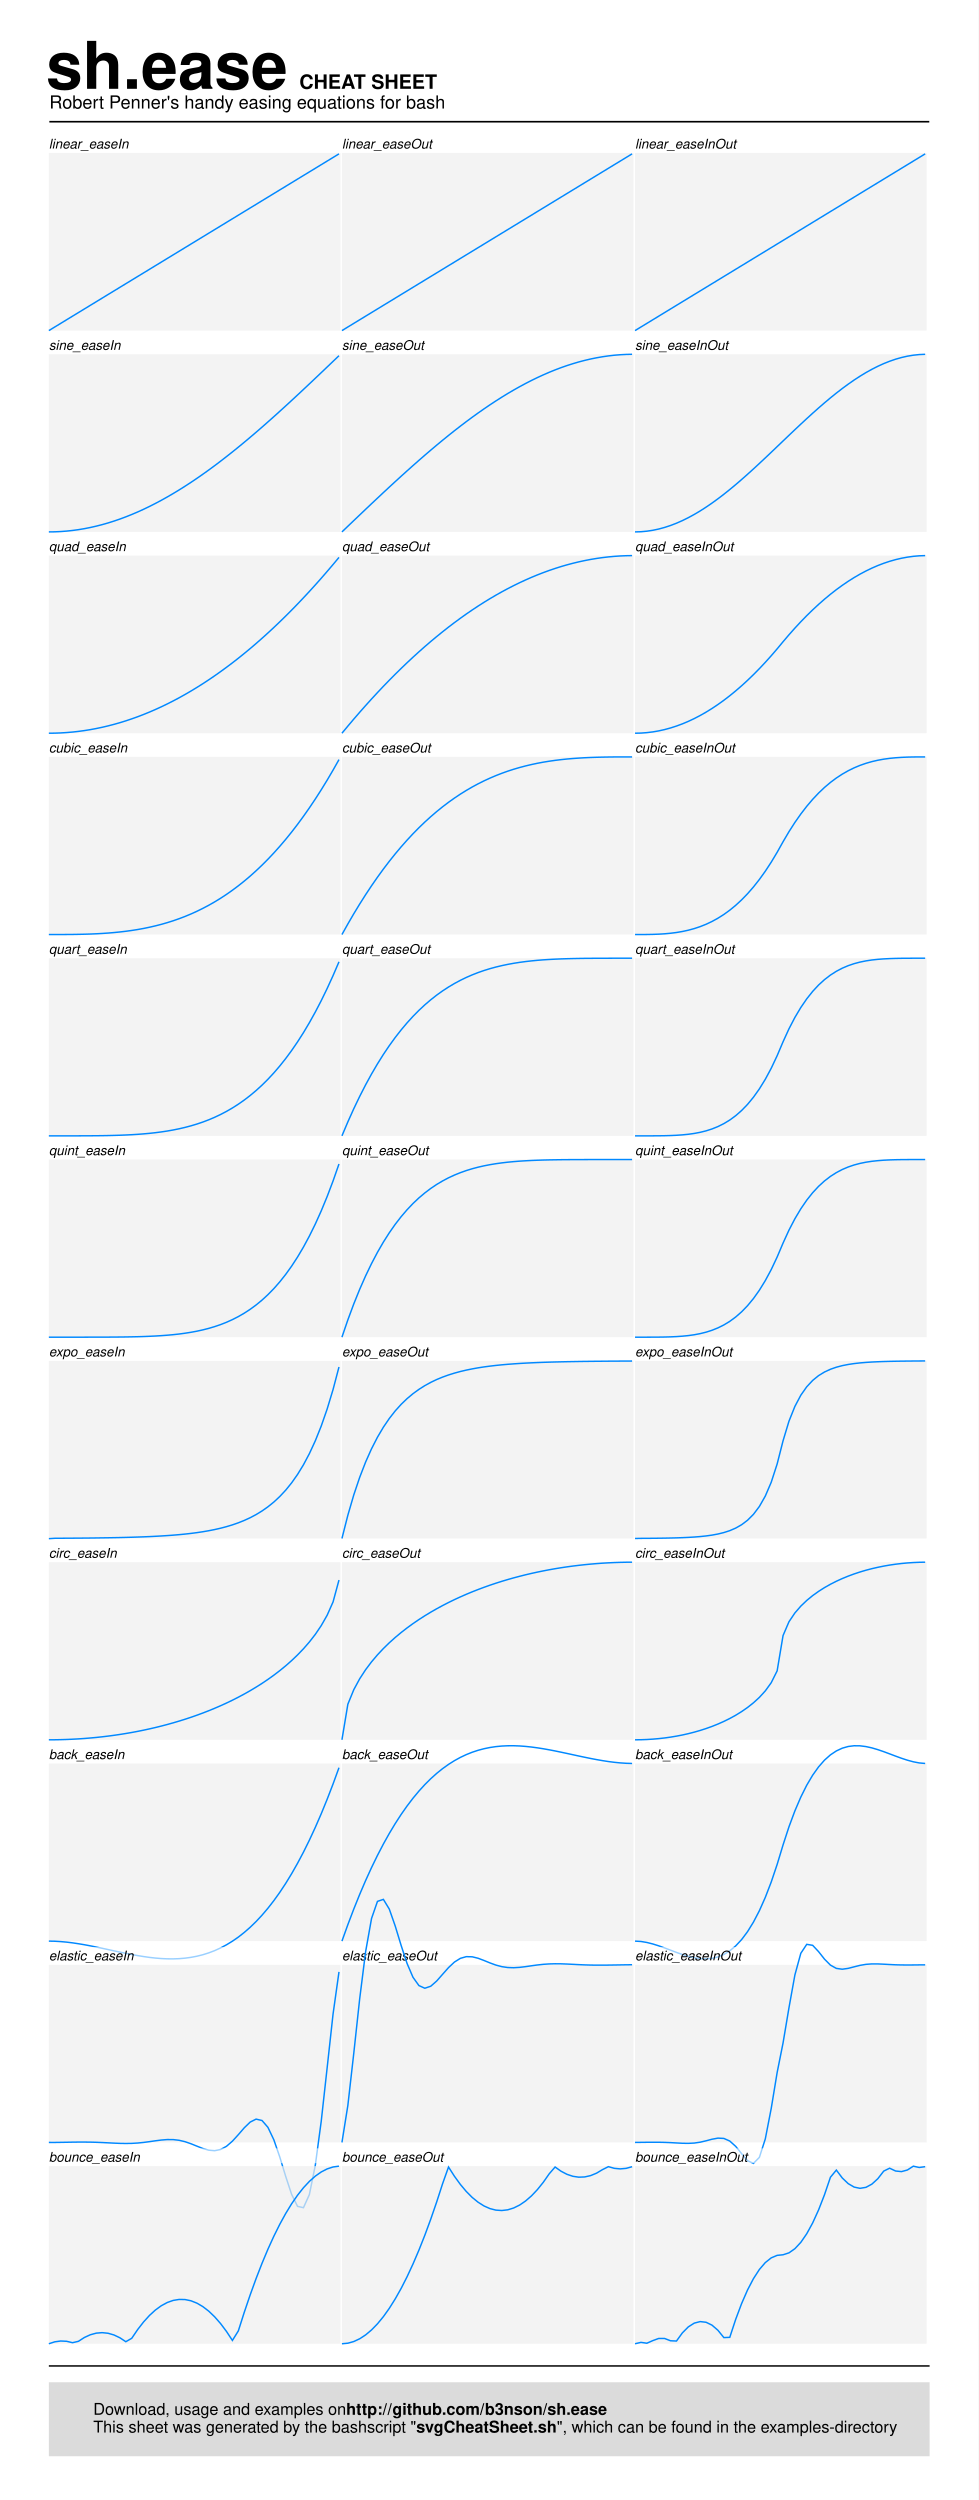
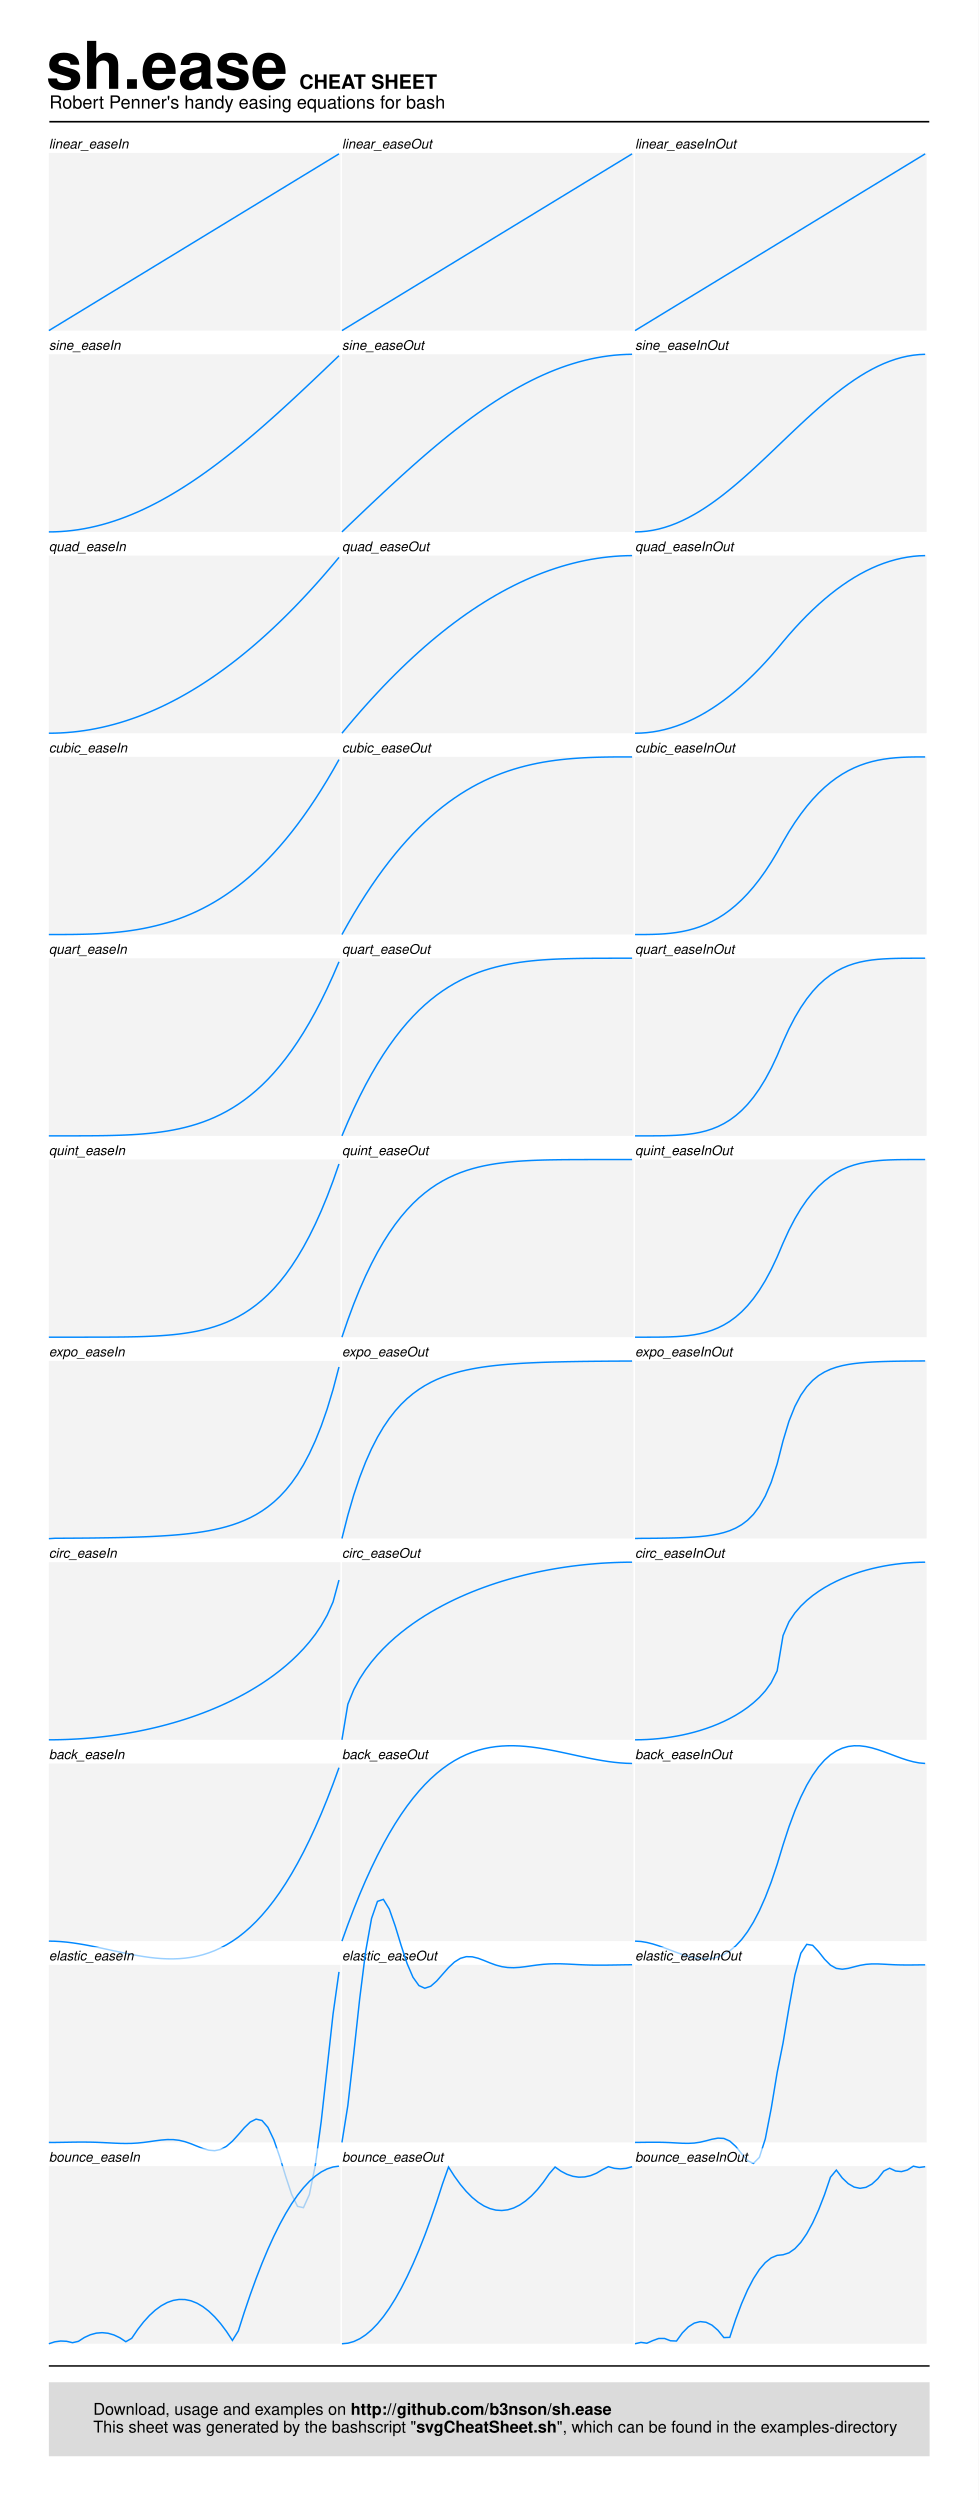
<svg xmlns="http://www.w3.org/2000/svg" version="1.1" width="595px" height="1520px">
  <defs>
    <style type="text/css">text {font-family: Helvetica,Arial,Verdana,sans-serif;font-size:9px;} </style>
  </defs>
  <rect x="0" y="0" width="595" height="1520" fill="#fff" stroke="none" />
  <g id="headline" transform="translate(0, 14)">
    <text x="28" y="40" style="font-size:40px; font-weight:bold;">sh.ease</text>
    <text x="182" y="40" style="font-size:12px; font-weight:bold;">CHEAT SHEET</text>
    <text x="30" y="52" style="font-size:11px;"> Robert Penner's handy easing equations for bash
 </text>
    <line x1="30" y1="60" x2="565" y2="60" style="stroke:black; stroke-width:1px;" />
  </g>
  <g id="graphs" transform="translate(297,750)  scale( .9 ) translate(-297, -750)">
    <g id="linear_easeIn" transform="translate( 0, 20 ) ">
      <rect x="0" y="-12" width="197" height="10" fill="#fff" opacity=".6" stroke="none" />
      <text x="0" y="-3" style="font-style:italic;">linear_easeIn</text>
      <rect x="0" y="0" width="197" height="120" fill="#eee" opacity=".7" stroke="none" />
      <path style="fill:none;stroke:#0088ff;stroke-width:1px; stroke-linecap:butt;stroke-linejoin:miter;stroke-opacity:1" d="M  0 120.00 4 117.56 8 115.13 12 112.69 16 110.25 20 107.82 24 105.38 28 102.94 32 100.51 36 98.07 40 95.63 44 93.20 48 90.76 52 88.32 56 85.89 60 83.45 64 81.02 68 78.58 72 76.14 76 73.71 80 71.27 84  68.83 88 66.40 92 63.96 96 61.52 100 59.09 104 56.65 108 54.21 112 51.78 116 49.34 120 46.90 124 44.47 128 42.03 132 39.59 136 37.16 140 34.72 144 32.28 148 29.85 152 27.41 156 24.97 160 22.54 164  20.10 168 17.66 172 15.23 176 12.79 180 10.36 184 7.92 188 5.48 192 3.05 196 0.61 " />
    </g>
    <g id="linear_easeOut" transform="translate( 198, 20 ) ">
      <rect x="0" y="-12" width="197" height="10" fill="#fff" opacity=".6" stroke="none" />
      <text x="0" y="-3" style="font-style:italic;">linear_easeOut</text>
      <rect x="0" y="0" width="197" height="120" fill="#eee" opacity=".7" stroke="none" />
      <path style="fill:none;stroke:#0088ff;stroke-width:1px; stroke-linecap:butt;stroke-linejoin:miter;stroke-opacity:1" d="M  0 120.00 4 117.56 8 115.13 12 112.69 16 110.25 20 107.82 24 105.38 28 102.94 32 100.51 36 98.07 40 95.63 44 93.20 48 90.76 52 88.32 56 85.89 60 83.45 64 81.02 68 78.58 72 76.14 76 73.71 80 71.27 84  68.83 88 66.40 92 63.96 96 61.52 100 59.09 104 56.65 108 54.21 112 51.78 116 49.34 120 46.90 124 44.47 128 42.03 132 39.59 136 37.16 140 34.72 144 32.28 148 29.85 152 27.41 156 24.97 160 22.54 164  20.10 168 17.66 172 15.23 176 12.79 180 10.36 184 7.92 188 5.48 192 3.05 196 0.61 " />
    </g>
    <g id="linear_easeInOut" transform="translate( 396, 20 ) ">
      <rect x="0" y="-12" width="197" height="10" fill="#fff" opacity=".6" stroke="none" />
      <text x="0" y="-3" style="font-style:italic;">linear_easeInOut</text>
      <rect x="0" y="0" width="197" height="120" fill="#eee" opacity=".7" stroke="none" />
      <path style="fill:none;stroke:#0088ff;stroke-width:1px; stroke-linecap:butt;stroke-linejoin:miter;stroke-opacity:1" d="M  0 120.00 4 117.56 8 115.13 12 112.69 16 110.25 20 107.82 24 105.38 28 102.94 32 100.51 36 98.07 40 95.63 44 93.20 48 90.76 52 88.32 56 85.89 60 83.45 64 81.02 68 78.58 72 76.14 76 73.71 80 71.27 84  68.83 88 66.40 92 63.96 96 61.52 100 59.09 104 56.65 108 54.21 112 51.78 116 49.34 120 46.90 124 44.47 128 42.03 132 39.59 136 37.16 140 34.72 144 32.28 148 29.85 152 27.41 156 24.97 160 22.54 164  20.10 168 17.66 172 15.23 176 12.79 180 10.36 184 7.92 188 5.48 192 3.05 196 0.61 " />
    </g>
    <g id="sine_easeIn" transform="translate( 0, 156 ) ">
      <rect x="0" y="-12" width="197" height="10" fill="#fff" opacity=".6" stroke="none" />
      <text x="0" y="-3" style="font-style:italic;">sine_easeIn</text>
      <rect x="0" y="0" width="197" height="120" fill="#eee" opacity=".7" stroke="none" />
      <path style="fill:none;stroke:#0088ff;stroke-width:1px; stroke-linecap:butt;stroke-linejoin:miter;stroke-opacity:1" d="M  0 120.00 4 119.94 8 119.76 12 119.45 16 119.02 20 118.48 24 117.81 28 117.02 32 116.11 36 115.09 40 113.95 44 112.69 48 111.32 52 109.83 56 108.23 60 106.53 64 104.71 68 102.79 72 100.76 76 98.63 80  96.40 84 94.07 88 91.65 92 89.13 96 86.53 100 83.83 104 81.05 108 78.19 112 75.25 116 72.23 120 69.13 124 65.97 128 62.74 132 59.45 136 56.09 140 52.68 144 49.22 148 45.70 152 42.14 156 38.53 160  34.89 164 31.21 168 27.50 172 23.76 176 20.00 180 16.22 184 12.42 188 8.60 192 4.78 196 0.96 " />
    </g>
    <g id="sine_easeOut" transform="translate( 198, 156 ) ">
      <rect x="0" y="-12" width="197" height="10" fill="#fff" opacity=".6" stroke="none" />
      <text x="0" y="-3" style="font-style:italic;">sine_easeOut</text>
      <rect x="0" y="0" width="197" height="120" fill="#eee" opacity=".7" stroke="none" />
      <path style="fill:none;stroke:#0088ff;stroke-width:1px; stroke-linecap:butt;stroke-linejoin:miter;stroke-opacity:1" d="M  0 120.00 4 116.17 8 112.35 12 108.54 16 104.73 20 100.94 24 97.18 28 93.43 32 89.71 36 86.03 40 82.37 44 78.76 48 75.19 52 71.66 56 68.18 60 64.76 64 61.39 68 58.08 72 54.83 76 51.65 80 48.54 84  45.50 88 42.54 92 39.66 96 36.86 100 34.14 104 31.51 108 28.97 112 26.52 116 24.17 120 21.92 124 19.76 128 17.71 132 15.76 136 13.92 140 12.18 144 10.56 148 9.04 152 7.64 156 6.36 160 5.18 164 4.13  168 3.19 172 2.38 176 1.68 180 1.10 184 0.64 188 0.31 192 0.10 196 0.00 " />
    </g>
    <g id="sine_easeInOut" transform="translate( 396, 156 ) ">
      <rect x="0" y="-12" width="197" height="10" fill="#fff" opacity=".6" stroke="none" />
      <text x="0" y="-3" style="font-style:italic;">sine_easeInOut</text>
      <rect x="0" y="0" width="197" height="120" fill="#eee" opacity=".7" stroke="none" />
      <path style="fill:none;stroke:#0088ff;stroke-width:1px; stroke-linecap:butt;stroke-linejoin:miter;stroke-opacity:1" d="M  0 120.00 4 119.88 8 119.51 12 118.90 16 118.06 20 116.97 24 115.66 28 114.12 32 112.36 36 110.38 40 108.20 44 105.83 48 103.26 52 100.53 56 97.62 60 94.57 64 91.37 68 88.05 72 84.61 76 81.07 80 77.45  84 73.75 88 70.00 92 66.21 96 62.39 100 58.56 104 54.74 108 50.94 112 47.18 116 43.47 120 39.83 124 36.27 128 32.80 132 29.45 136 26.22 140 23.13 144 20.19 148 17.40 152 14.80 156 12.37 160 10.15 164  8.12 168 6.30 172 4.71 176 3.33 180 2.19 184 1.28 188 0.62 192 0.19 196 0.01 " />
    </g>
    <g id="quad_easeIn" transform="translate( 0, 292 ) ">
      <rect x="0" y="-12" width="197" height="10" fill="#fff" opacity=".6" stroke="none" />
      <text x="0" y="-3" style="font-style:italic;">quad_easeIn</text>
      <rect x="0" y="0" width="197" height="120" fill="#eee" opacity=".7" stroke="none" />
      <path style="fill:none;stroke:#0088ff;stroke-width:1px; stroke-linecap:butt;stroke-linejoin:miter;stroke-opacity:1" d="M  0 120.00 4 119.95 8 119.80 12 119.55 16 119.21 20 118.76 24 118.22 28 117.58 32 116.83 36 115.99 40 115.05 44 114.01 48 112.88 52 111.64 56 110.30 60 108.87 64 107.33 68 105.70 72 103.97 76 102.14 80  100.21 84 98.18 88 96.06 92 93.83 96 91.50 100 89.08 104 86.56 108 83.93 112 81.21 116 78.39 120 75.47 124 72.46 128 69.34 132 66.12 136 62.81 140 59.40 144 55.88 148 52.27 152 48.56 156 44.75 160  40.84 164 36.84 168 32.73 172 28.52 176 24.22 180 19.82 184 15.32 188 10.71 192 6.01 196 1.22 " />
    </g>
    <g id="quad_easeOut" transform="translate( 198, 292 ) ">
      <rect x="0" y="-12" width="197" height="10" fill="#fff" opacity=".6" stroke="none" />
      <text x="0" y="-3" style="font-style:italic;">quad_easeOut</text>
      <rect x="0" y="0" width="197" height="120" fill="#eee" opacity=".7" stroke="none" />
      <path style="fill:none;stroke:#0088ff;stroke-width:1px; stroke-linecap:butt;stroke-linejoin:miter;stroke-opacity:1" d="M  0 120.00 4 115.18 8 110.45 12 105.83 16 101.30 20 96.87 24 92.54 28 88.31 32 84.18 36 80.15 40 76.22 44 72.38 48 68.65 52 65.01 56 61.47 60 58.03 64 54.70 68 51.46 72 48.31 76 45.27 80 42.33 84 39.48  88 36.74 92 34.09 96 31.54 100 29.09 104 26.74 108 24.49 112 22.34 116 20.29 120 18.33 124 16.48 128 14.72 132 13.06 136 11.51 140 10.05 144 8.69 148 7.42 152 6.26 156 5.20 160 4.23 164 3.37 168 2.60  172 1.93 176 1.36 180 0.89 184 0.52 188 0.25 192 0.08 196 0.00 " />
    </g>
    <g id="quad_easeInOut" transform="translate( 396, 292 ) ">
      <rect x="0" y="-12" width="197" height="10" fill="#fff" opacity=".6" stroke="none" />
      <text x="0" y="-3" style="font-style:italic;">quad_easeInOut</text>
      <rect x="0" y="0" width="197" height="120" fill="#eee" opacity=".7" stroke="none" />
      <path style="fill:none;stroke:#0088ff;stroke-width:1px; stroke-linecap:butt;stroke-linejoin:miter;stroke-opacity:1" d="M  0 120.00 4 119.90 8 119.60 12 119.11 16 118.42 20 117.53 24 116.44 28 115.15 32 113.67 36 111.99 40 110.11 44 108.03 48 105.75 52 103.28 56 100.61 60 97.74 64 94.67 68 91.40 72 87.94 76 84.28 80  80.42 84 76.36 88 72.11 92 67.66 96 63.01 100 58.19 104 53.49 108 48.98 112 44.68 116 40.57 120 36.67 124 32.96 128 29.44 132 26.13 136 23.01 140 20.09 144 17.37 148 14.85 152 12.52 156 10.40 160  8.47 164 6.73 168 5.20 172 3.87 176 2.73 180 1.79 184 1.05 188 0.50 192 0.15 196 0.01 " />
    </g>
    <g id="cubic_easeIn" transform="translate( 0, 428 ) ">
      <rect x="0" y="-12" width="197" height="10" fill="#fff" opacity=".6" stroke="none" />
      <text x="0" y="-3" style="font-style:italic;">cubic_easeIn</text>
      <rect x="0" y="0" width="197" height="120" fill="#eee" opacity=".7" stroke="none" />
      <path style="fill:none;stroke:#0088ff;stroke-width:1px; stroke-linecap:butt;stroke-linejoin:miter;stroke-opacity:1" d="M  0 120.00 4 120.00 8 119.99 12 119.97 16 119.94 20 119.87 24 119.78 28 119.66 32 119.49 36 119.27 40 119.00 44 118.66 48 118.26 52 117.79 56 117.24 60 116.61 64 115.89 68 115.06 72 114.14 76 113.11 80  111.96 84 110.70 88 109.30 92 107.78 96 106.11 100 104.30 104 102.34 108 100.23 112 97.95 116 95.50 120 92.88 124 90.07 128 87.08 132 83.90 136 80.52 140 76.93 144 73.13 148 69.12 152 64.88 156 60.41  160 55.71 164 50.77 168 45.58 172 40.13 176 34.43 180 28.46 184 22.22 188 15.71 192 8.91 196 1.82 " />
    </g>
    <g id="cubic_easeOut" transform="translate( 198, 428 ) ">
      <rect x="0" y="-12" width="197" height="10" fill="#fff" opacity=".6" stroke="none" />
      <text x="0" y="-3" style="font-style:italic;">cubic_easeOut</text>
      <rect x="0" y="0" width="197" height="120" fill="#eee" opacity=".7" stroke="none" />
      <path style="fill:none;stroke:#0088ff;stroke-width:1px; stroke-linecap:butt;stroke-linejoin:miter;stroke-opacity:1" d="M  0 120.00 4 112.84 8 105.97 12 99.38 16 93.07 20 87.04 24 81.27 28 75.76 32 70.51 36 65.50 40 60.74 44 56.22 48 51.92 52 47.85 56 44.00 60 40.36 64 36.93 68 33.69 72 30.66 76 27.81 80 25.14 84 22.65  88 20.33 92 18.17 96 16.17 100 14.33 104 12.63 108 11.07 112 9.64 116 8.34 120 7.17 124 6.11 128 5.16 132 4.31 136 3.56 140 2.91 144 2.34 148 1.85 152 1.43 156 1.08 160 0.80 164 0.56 168 0.38 172  0.25 176 0.15 180 0.08 184 0.03 188 0.01 192 0.00 196 0.00 " />
    </g>
    <g id="cubic_easeInOut" transform="translate( 396, 428 ) ">
      <rect x="0" y="-12" width="197" height="10" fill="#fff" opacity=".6" stroke="none" />
      <text x="0" y="-3" style="font-style:italic;">cubic_easeInOut</text>
      <rect x="0" y="0" width="197" height="120" fill="#eee" opacity=".7" stroke="none" />
      <path style="fill:none;stroke:#0088ff;stroke-width:1px; stroke-linecap:butt;stroke-linejoin:miter;stroke-opacity:1" d="M  0 120.00 4 120.00 8 119.97 12 119.89 16 119.74 20 119.50 24 119.13 28 118.62 32 117.94 36 117.07 40 115.98 44 114.65 48 113.06 52 111.17 56 108.97 60 106.44 64 103.54 68 100.26 72 96.57 76 92.44 80  87.86 84 82.79 88 77.22 92 71.11 96 64.45 100 57.30 104 50.50 108 44.26 112 38.56 116 33.37 120 28.66 124 24.42 128 20.62 132 17.24 136 14.25 140 11.63 144 9.35 148 7.39 152 5.72 156 4.33 160 3.18  164 2.26 168 1.53 172 0.98 176 0.58 180 0.31 184 0.14 188 0.05 192 0.01 196 0.00 " />
    </g>
    <g id="quart_easeIn" transform="translate( 0, 564 ) ">
      <rect x="0" y="-12" width="197" height="10" fill="#fff" opacity=".6" stroke="none" />
      <text x="0" y="-3" style="font-style:italic;">quart_easeIn</text>
      <rect x="0" y="0" width="197" height="120" fill="#eee" opacity=".7" stroke="none" />
      <path style="fill:none;stroke:#0088ff;stroke-width:1px; stroke-linecap:butt;stroke-linejoin:miter;stroke-opacity:1" d="M  0 120.00 4 120.00 8 120.00 12 120.00 16 119.99 20 119.99 24 119.97 28 119.95 32 119.92 36 119.87 40 119.80 44 119.70 48 119.58 52 119.42 56 119.22 60 118.97 64 118.66 68 118.30 72 117.86 76 117.34 80  116.74 84 116.03 88 115.22 92 114.29 96 113.23 100 112.03 104 110.68 108 109.16 112 107.46 116 105.57 120 103.48 124 101.16 128 98.61 132 95.81 136 92.74 140 89.39 144 85.74 148 81.77 152 77.47 156  72.81 160 67.78 164 62.36 168 56.53 172 50.27 176 43.55 180 36.36 184 28.68 188 20.47 192 11.73 196 2.42 " />
    </g>
    <g id="quart_easeOut" transform="translate( 198, 564 ) ">
      <rect x="0" y="-12" width="197" height="10" fill="#fff" opacity=".6" stroke="none" />
      <text x="0" y="-3" style="font-style:italic;">quart_easeOut</text>
      <rect x="0" y="0" width="197" height="120" fill="#eee" opacity=".7" stroke="none" />
      <path style="fill:none;stroke:#0088ff;stroke-width:1px; stroke-linecap:butt;stroke-linejoin:miter;stroke-opacity:1" d="M  0 120.00 4 110.55 8 101.66 12 93.33 16 85.51 20 78.20 24 71.37 28 64.99 32 59.05 36 53.53 40 48.41 44 43.66 48 39.27 52 35.22 56 31.49 60 28.07 64 24.93 68 22.06 72 19.45 76 17.08 80 14.93 84 12.99  88 11.25 92 9.68 96 8.29 100 7.05 104 5.96 108 5.00 112 4.16 116 3.43 120 2.80 124 2.26 128 1.81 132 1.42 136 1.10 140 0.84 144 0.63 148 0.46 152 0.33 156 0.23 160 0.15 164 0.09 168 0.06 172 0.03 176  0.02 180 0.01 184 0.00 188 0.00 192 0.00 196 0.00 " />
    </g>
    <g id="quart_easeInOut" transform="translate( 396, 564 ) ">
      <rect x="0" y="-12" width="197" height="10" fill="#fff" opacity=".6" stroke="none" />
      <text x="0" y="-3" style="font-style:italic;">quart_easeInOut</text>
      <rect x="0" y="0" width="197" height="120" fill="#eee" opacity=".7" stroke="none" />
      <path style="fill:none;stroke:#0088ff;stroke-width:1px; stroke-linecap:butt;stroke-linejoin:miter;stroke-opacity:1" d="M  0 120.00 4 120.00 8 120.00 12 119.99 16 119.96 20 119.90 24 119.79 28 119.61 32 119.33 36 118.93 40 118.37 44 117.61 48 116.62 52 115.34 56 113.73 60 111.74 64 109.31 68 106.37 72 102.87 76 98.74 80  93.89 84 88.27 88 81.78 92 74.34 96 65.86 100 56.43 104 47.68 108 39.99 112 33.27 116 27.44 120 22.41 124 18.10 128 14.45 132 11.38 136 8.83 140 6.73 144 5.03 148 3.67 152 2.61 156 1.80 160 1.19 164  0.76 168 0.45 172 0.25 176 0.12 180 0.05 184 0.02 188 0.00 192 0.00 196 0.00 " />
    </g>
    <g id="quint_easeIn" transform="translate( 0, 700 ) ">
      <rect x="0" y="-12" width="197" height="10" fill="#fff" opacity=".6" stroke="none" />
      <text x="0" y="-3" style="font-style:italic;">quint_easeIn</text>
      <rect x="0" y="0" width="197" height="120" fill="#eee" opacity=".7" stroke="none" />
      <path style="fill:none;stroke:#0088ff;stroke-width:1px; stroke-linecap:butt;stroke-linejoin:miter;stroke-opacity:1" d="M  0 120.00 4 120.00 8 120.00 12 120.00 16 120.00 20 120.00 24 120.00 28 119.99 32 119.99 36 119.98 40 119.96 44 119.93 48 119.90 52 119.85 56 119.78 60 119.69 64 119.57 68 119.41 72 119.22 76 118.97 80  118.67 84 118.31 88 117.87 92 117.33 96 116.70 100 115.96 104 115.08 108 114.06 112 112.87 116 111.51 120 109.94 124 108.14 128 106.10 132 103.79 136 101.18 140 98.25 144 94.96 148 91.28 152 87.19  156 82.63 160 77.59 164 72.02 168 65.88 172 59.12 176 51.70 180 43.58 184 34.70 188 25.02 192 14.47 196 3.01 " />
    </g>
    <g id="quint_easeOut" transform="translate( 198, 700 ) ">
      <rect x="0" y="-12" width="197" height="10" fill="#fff" opacity=".6" stroke="none" />
      <text x="0" y="-3" style="font-style:italic;">quint_easeOut</text>
      <rect x="0" y="0" width="197" height="120" fill="#eee" opacity=".7" stroke="none" />
      <path style="fill:none;stroke:#0088ff;stroke-width:1px; stroke-linecap:butt;stroke-linejoin:miter;stroke-opacity:1" d="M  0 120.00 4 108.30 8 97.53 12 87.64 16 78.57 20 70.26 24 62.67 28 55.75 32 49.46 36 43.75 40 38.58 44 33.91 48 29.70 52 25.92 56 22.54 60 19.52 64 16.83 68 14.45 72 12.34 76 10.49 80 8.87 84 7.45 88  6.22 92 5.16 96 4.25 100 3.47 104 2.81 108 2.26 112 1.79 116 1.41 120 1.09 124 0.84 128 0.63 132 0.47 136 0.34 140 0.24 144 0.17 148 0.11 152 0.07 156 0.05 160 0.03 164 0.02 168 0.01 172 0.00 176  0.00 180 0.00 184 0.00 188 0.00 192 0.00 196 0.00 " />
    </g>
    <g id="quint_easeInOut" transform="translate( 396, 700 ) ">
      <rect x="0" y="-12" width="197" height="10" fill="#fff" opacity=".6" stroke="none" />
      <text x="0" y="-3" style="font-style:italic;">quint_easeInOut</text>
      <rect x="0" y="0" width="197" height="120" fill="#eee" opacity=".7" stroke="none" />
      <path style="fill:none;stroke:#0088ff;stroke-width:1px; stroke-linecap:butt;stroke-linejoin:miter;stroke-opacity:1" d="M  0 120.00 4 120.00 8 120.00 12 119.99 16 119.96 20 119.90 24 119.79 28 119.61 32 119.33 36 118.93 40 118.37 44 117.61 48 116.62 52 115.34 56 113.73 60 111.74 64 109.31 68 106.37 72 102.87 76 98.74 80  93.89 84 88.27 88 81.78 92 74.34 96 65.86 100 56.43 104 47.68 108 39.99 112 33.27 116 27.44 120 22.41 124 18.10 128 14.45 132 11.38 136 8.83 140 6.73 144 5.03 148 3.67 152 2.61 156 1.80 160 1.19 164  0.76 168 0.45 172 0.25 176 0.12 180 0.05 184 0.02 188 0.00 192 0.00 196 0.00 " />
    </g>
    <g id="expo_easeIn" transform="translate( 0, 836 ) ">
      <rect x="0" y="-12" width="197" height="10" fill="#fff" opacity=".6" stroke="none" />
      <text x="0" y="-3" style="font-style:italic;">expo_easeIn</text>
      <rect x="0" y="0" width="197" height="120" fill="#eee" opacity=".7" stroke="none" />
      <path style="fill:none;stroke:#0088ff;stroke-width:1px; stroke-linecap:butt;stroke-linejoin:miter;stroke-opacity:1" d="M  0 120.12 4 119.87 8 119.84 12 119.82 16 119.79 20 119.76 24 119.73 28 119.69 32 119.64 36 119.58 40 119.52 44 119.45 48 119.37 52 119.27 56 119.16 60 119.03 64 118.89 68 118.72 72 118.52 76 118.30 80  118.04 84 117.75 88 117.41 92 117.02 96 116.57 100 116.05 104 115.45 108 114.76 112 113.97 116 113.06 120 112.01 124 110.80 128 109.41 132 107.81 136 105.97 140 103.85 144 101.41 148 98.60 152 95.37  156 91.64 160 87.36 164 82.42 168 76.74 172 70.21 176 62.68 180 54.02 184 44.05 188 32.57 192 19.36 196 4.15 " />
    </g>
    <g id="expo_easeOut" transform="translate( 198, 836 ) ">
      <rect x="0" y="-12" width="197" height="10" fill="#fff" opacity=".6" stroke="none" />
      <text x="0" y="-3" style="font-style:italic;">expo_easeOut</text>
      <rect x="0" y="0" width="197" height="120" fill="#eee" opacity=".7" stroke="none" />
      <path style="fill:none;stroke:#0088ff;stroke-width:1px; stroke-linecap:butt;stroke-linejoin:miter;stroke-opacity:1" d="M  0 120.00 4 104.25 8 90.56 12 78.67 16 68.34 20 59.37 24 51.58 28 44.80 32 38.92 36 33.81 40 29.37 44 25.52 48 22.17 52 19.26 56 16.73 60 14.53 64 12.62 68 10.97 72 9.53 76 8.28 80 7.19 84 6.25 88  5.43 92 4.71 96 4.09 100 3.56 104 3.09 108 2.68 112 2.33 116 2.03 120 1.76 124 1.53 128 1.33 132 1.15 136 1.00 140 0.87 144 0.76 148 0.66 152 0.57 156 0.50 160 0.43 164 0.37 168 0.33 172 0.28 176  0.25 180 0.21 184 0.19 188 0.16 192 0.14 196 0.12 " />
    </g>
    <g id="expo_easeInOut" transform="translate( 396, 836 ) ">
      <rect x="0" y="-12" width="197" height="10" fill="#fff" opacity=".6" stroke="none" />
      <text x="0" y="-3" style="font-style:italic;">expo_easeInOut</text>
      <rect x="0" y="0" width="197" height="120" fill="#eee" opacity=".7" stroke="none" />
      <path style="fill:none;stroke:#0088ff;stroke-width:1px; stroke-linecap:butt;stroke-linejoin:miter;stroke-opacity:1" d="M  0 120.00 4 119.92 8 119.90 12 119.86 16 119.82 20 119.76 24 119.68 28 119.58 32 119.44 36 119.26 40 119.02 44 118.70 48 118.28 52 117.72 56 116.98 60 116.00 64 114.71 68 112.98 72 110.70 76 107.68 80  103.68 84 98.37 88 91.34 92 82.02 96 69.68 100 53.99 104 40.74 108 30.75 112 23.20 116 17.51 120 13.22 124 9.97 128 7.53 132 5.68 136 4.29 140 3.23 144 2.44 148 1.84 152 1.39 156 1.05 160 0.79 164  0.60 168 0.45 172 0.34 176 0.26 180 0.19 184 0.15 188 0.11 192 0.08 196 0.06 " />
    </g>
    <g id="circ_easeIn" transform="translate( 0, 972 ) ">
      <rect x="0" y="-12" width="197" height="10" fill="#fff" opacity=".6" stroke="none" />
      <text x="0" y="-3" style="font-style:italic;">circ_easeIn</text>
      <rect x="0" y="0" width="197" height="120" fill="#eee" opacity=".7" stroke="none" />
      <path style="fill:none;stroke:#0088ff;stroke-width:1px; stroke-linecap:butt;stroke-linejoin:miter;stroke-opacity:1" d="M  0 120.00 4 119.98 8 119.90 12 119.78 16 119.60 20 119.38 24 119.11 28 118.78 32 118.41 36 117.98 40 117.50 44 116.97 48 116.38 52 115.74 56 115.05 60 114.30 64 113.49 68 112.62 72 111.70 76 110.71 80  109.66 84 108.54 88 107.36 92 106.11 96 104.79 100 103.39 104 101.92 108 100.36 112 98.72 116 96.99 120 95.17 124 93.25 128 91.22 132 89.08 136 86.82 140 84.42 144 81.89 148 79.20 152 76.34 156 73.28  160 70.01 164 66.49 168 62.67 172 58.51 176 53.91 180 48.77 184 42.87 188 35.86 192 26.86 196 12.08 " />
    </g>
    <g id="circ_easeOut" transform="translate( 198, 972 ) ">
      <rect x="0" y="-12" width="197" height="10" fill="#fff" opacity=".6" stroke="none" />
      <text x="0" y="-3" style="font-style:italic;">circ_easeOut</text>
      <rect x="0" y="0" width="197" height="120" fill="#eee" opacity=".7" stroke="none" />
      <path style="fill:none;stroke:#0088ff;stroke-width:1px; stroke-linecap:butt;stroke-linejoin:miter;stroke-opacity:1" d="M  0 120.00 4 95.94 8 86.15 12 78.76 16 72.63 20 67.32 24 62.60 28 58.34 32 54.44 36 50.85 40 47.52 44 44.41 48 41.50 52 38.77 56 36.20 60 33.77 64 31.48 68 29.31 72 27.25 76 25.30 80 23.46 84 21.70 88  20.04 92 18.47 96 16.97 100 15.55 104 14.21 108 12.94 112 11.74 116 10.61 120 9.55 124 8.54 128 7.60 132 6.72 136 5.90 140 5.13 144 4.42 148 3.77 152 3.17 156 2.63 160 2.14 164 1.70 168 1.31 172 0.97  176 0.68 180 0.45 184 0.26 188 0.13 192 0.04 196 0.00 " />
    </g>
    <g id="circ_easeInOut" transform="translate( 396, 972 ) ">
      <rect x="0" y="-12" width="197" height="10" fill="#fff" opacity=".6" stroke="none" />
      <text x="0" y="-3" style="font-style:italic;">circ_easeInOut</text>
      <rect x="0" y="0" width="197" height="120" fill="#eee" opacity=".7" stroke="none" />
      <path style="fill:none;stroke:#0088ff;stroke-width:1px; stroke-linecap:butt;stroke-linejoin:miter;stroke-opacity:1" d="M  0 120.00 4 119.95 8 119.80 12 119.55 16 119.20 20 118.75 24 118.19 28 117.52 32 116.75 36 115.85 40 114.83 44 113.68 48 112.39 52 110.96 56 109.36 60 107.58 64 105.61 68 103.41 72 100.94 76 98.17 80  95.00 84 91.34 88 86.96 92 81.43 96 73.43 100 49.57 104 40.23 108 34.29 112 29.68 116 25.86 120 22.58 124 19.72 128 17.18 132 14.92 136 12.89 140 11.07 144 9.43 148 7.95 152 6.63 156 5.44 160 4.39  164 3.47 168 2.66 172 1.96 176 1.38 180 0.90 184 0.52 188 0.25 192 0.08 196 0.00 " />
    </g>
    <g id="back_easeIn" transform="translate( 0, 1108 ) ">
      <rect x="0" y="-12" width="197" height="10" fill="#fff" opacity=".6" stroke="none" />
      <text x="0" y="-3" style="font-style:italic;">back_easeIn</text>
      <rect x="0" y="0" width="197" height="120" fill="#eee" opacity=".7" stroke="none" />
      <path style="fill:none;stroke:#0088ff;stroke-width:1px; stroke-linecap:butt;stroke-linejoin:miter;stroke-opacity:1" d="M  0 120.00 4 120.08 8 120.32 12 120.68 16 121.17 20 121.77 24 122.44 28 123.19 32 124.00 36 124.84 40 125.70 44 126.57 48 127.43 52 128.26 56 129.05 60 129.78 64 130.43 68 131.00 72 131.45 76 131.78 80  131.96 84 131.99 88 131.85 92 131.51 96 130.97 100 130.21 104 129.21 108 127.95 112 126.43 116 124.61 120 122.49 124 120.05 128 117.28 132 114.15 136 110.65 140 106.77 144 102.48 148 97.78 152 92.65  156 87.06 160 81.01 164 74.47 168 67.44 172 59.89 176 51.80 180 43.17 184 33.98 188 24.20 192 13.83 196 2.84 " />
    </g>
    <g id="back_easeOut" transform="translate( 198, 1108 ) ">
      <rect x="0" y="-12" width="197" height="10" fill="#fff" opacity=".6" stroke="none" />
      <text x="0" y="-3" style="font-style:italic;">back_easeOut</text>
      <rect x="0" y="0" width="197" height="120" fill="#eee" opacity=".7" stroke="none" />
      <path style="fill:none;stroke:#0088ff;stroke-width:1px; stroke-linecap:butt;stroke-linejoin:miter;stroke-opacity:1" d="M  0 120.00 4 108.86 8 98.33 12 88.41 16 79.07 20 70.30 24 62.08 28 54.40 32 47.24 36 40.58 40 34.41 44 28.71 48 23.46 52 18.65 56 14.26 60 10.28 64 6.69 68 3.47 72 0.61 76 -1.91 80 -4.11 84 -6.00 88  -7.60 92 -8.92 96 -9.98 100 -10.80 104 -11.40 108 -11.78 112 -11.97 116 -11.99 120 -11.84 124 -11.54 128 -11.12 132 -10.58 136 -9.95 140 -9.24 144 -8.47 148 -7.64 152 -6.79 156 -5.92 160 -5.05 164  -4.21 168 -3.39 172 -2.63 176 -1.93 180 -1.31 184 -0.80 188 -0.40 192 -0.13 196 -0.01 " />
    </g>
    <g id="back_easeInOut" transform="translate( 396, 1108 ) ">
      <rect x="0" y="-12" width="197" height="10" fill="#fff" opacity=".6" stroke="none" />
      <text x="0" y="-3" style="font-style:italic;">back_easeInOut</text>
      <rect x="0" y="0" width="197" height="120" fill="#eee" opacity=".7" stroke="none" />
      <path style="fill:none;stroke:#0088ff;stroke-width:1px; stroke-linecap:butt;stroke-linejoin:miter;stroke-opacity:1" d="M  0 120.00 4 120.24 8 120.91 12 121.92 16 123.18 20 124.61 24 126.12 28 127.63 32 129.04 36 130.27 40 131.23 44 131.84 48 132.01 52 131.66 56 130.69 60 129.02 64 126.56 68 123.24 72 118.95 76 113.61 80  107.14 84 99.46 88 90.46 92 80.07 96 68.21 100 55.00 104 42.75 108 32.00 112 22.67 116 14.66 120 7.90 124 2.29 128 -2.26 132 -5.82 136 -8.48 140 -10.34 144 -11.48 148 -11.98 152 -11.93 156 -11.42 160  -10.54 164 -9.36 168 -7.99 172 -6.50 176 -4.99 180 -3.53 184 -2.22 188 -1.14 192 -0.37 196 -0.02 " />
    </g>
    <g id="elastic_easeIn" transform="translate( 0, 1244 ) ">
      <rect x="0" y="-12" width="197" height="10" fill="#fff" opacity=".6" stroke="none" />
      <text x="0" y="-3" style="font-style:italic;">elastic_easeIn</text>
      <rect x="0" y="0" width="197" height="120" fill="#eee" opacity=".7" stroke="none" />
      <path style="fill:none;stroke:#0088ff;stroke-width:1px; stroke-linecap:butt;stroke-linejoin:miter;stroke-opacity:1" d="M  0 120.00 4 120.01 8 119.95 12 119.88 16 119.81 20 119.76 24 119.76 28 119.80 32 119.91 36 120.07 40 120.27 44 120.47 48 120.63 52 120.70 56 120.63 60 120.40 64 120.00 68 119.47 72 118.89 76 118.38 80  118.06 84 118.08 88 118.55 92 119.50 96 120.88 100 122.50 104 124.07 108 125.23 112 125.58 116 124.77 120 122.61 124 119.15 128 114.75 132 110.13 136 106.26 140 104.25 144 105.18 148 109.80 152  118.23 156 129.82 160 142.93 164 155.08 168 163.18 172 164.08 176 155.22 180 135.46 184 105.75 188 69.63 192 33.25 196 4.80 " />
    </g>
    <g id="elastic_easeOut" transform="translate( 198, 1244 ) ">
      <rect x="0" y="-12" width="197" height="10" fill="#fff" opacity=".6" stroke="none" />
      <text x="0" y="-3" style="font-style:italic;">elastic_easeOut</text>
      <rect x="0" y="0" width="197" height="120" fill="#eee" opacity=".7" stroke="none" />
      <path style="fill:none;stroke:#0088ff;stroke-width:1px; stroke-linecap:butt;stroke-linejoin:miter;stroke-opacity:1" d="M  0 120.00 4 94.96 8 59.73 12 22.87 16 -8.88 20 -31.31 24 -42.85 28 -44.20 32 -37.61 36 -26.17 40 -13.04 44 -0.88 48 8.44 52 14.03 56 15.83 60 14.47 64 10.95 68 6.41 72 1.89 76 -1.85 80 -4.36 84 -5.50  88 -5.41 92 -4.42 96 -2.91 100 -1.27 104 0.19 108 1.25 112 1.84 116 1.97 120 1.73 124 1.25 128 0.67 132 0.12 136 -0.32 140 -0.59 144 -0.70 148 -0.66 152 -0.51 156 -0.32 160 -0.11 164 0.06 168 0.18  172 0.24 176 0.24 180 0.20 184 0.14 188 0.07 192 0.00 196 -0.05 " />
    </g>
    <g id="elastic_easeInOut" transform="translate( 396, 1244 ) ">
      <rect x="0" y="-12" width="197" height="10" fill="#fff" opacity=".6" stroke="none" />
      <text x="0" y="-3" style="font-style:italic;">elastic_easeInOut</text>
      <rect x="0" y="0" width="197" height="120" fill="#eee" opacity=".7" stroke="none" />
      <path style="fill:none;stroke:#0088ff;stroke-width:1px; stroke-linecap:butt;stroke-linejoin:miter;stroke-opacity:1" d="M  0 120.00 4 119.95 8 119.90 12 119.87 16 119.88 20 119.97 24 120.13 28 120.35 32 120.56 36 120.62 40 120.42 44 119.83 48 118.90 52 117.83 56 117.09 60 117.29 64 119.06 68 122.66 72 127.59 76 132.30 80  134.17 84 130.08 88 117.64 92 97.04 96 72.81 100 52.77 104 28.98 108 6.83 112 -7.80 116 -13.82 120 -13.16 124 -8.88 128 -3.81 132 0.21 136 2.43 140 2.98 144 2.41 148 1.37 152 0.37 156 -0.31 160 -0.60  164 -0.59 168 -0.41 172 -0.19 176 -0.00 180 0.10 184 0.13 188 0.11 192 0.06 196 0.02 " />
    </g>
    <g id="bounce_easeIn" transform="translate( 0, 1380 ) ">
      <rect x="0" y="-12" width="197" height="10" fill="#fff" opacity=".6" stroke="none" />
      <text x="0" y="-3" style="font-style:italic;">bounce_easeIn</text>
      <rect x="0" y="0" width="197" height="120" fill="#eee" opacity=".7" stroke="none" />
      <path style="fill:none;stroke:#0088ff;stroke-width:1px; stroke-linecap:butt;stroke-linejoin:miter;stroke-opacity:1" d="M  0 120.00 4 118.70 8 118.15 12 118.34 16 119.29 20 118.35 24 115.77 28 113.93 32 112.84 36 112.50 40 112.91 44 114.07 48 115.97 52 118.62 56 116.31 60 110.41 64 105.26 68 100.85 72 97.20 76 94.29 80  92.13 84 90.72 88 90.06 92 90.14 96 90.97 100 92.56 104 94.89 108 97.96 112 101.79 116 106.36 120 111.69 124 117.76 128 111.33 132 98.80 136 87.01 140 75.97 144 65.68 148 56.14 152 47.35 156 39.31  160 32.01 164 25.46 168 19.67 172 14.61 176 10.31 180 6.76 184 3.95 188 1.89 192 0.58 196 0.02 " />
    </g>
    <g id="bounce_easeOut" transform="translate( 198, 1380 ) ">
      <rect x="0" y="-12" width="197" height="10" fill="#fff" opacity=".6" stroke="none" />
      <text x="0" y="-3" style="font-style:italic;">bounce_easeOut</text>
      <rect x="0" y="0" width="197" height="120" fill="#eee" opacity=".7" stroke="none" />
      <path style="fill:none;stroke:#0088ff;stroke-width:1px; stroke-linecap:butt;stroke-linejoin:miter;stroke-opacity:1" d="M  0 120.00 4 119.63 8 118.50 12 116.63 16 114.01 20 110.65 24 106.53 28 101.67 32 96.06 36 89.69 40 82.59 44 74.73 48 66.12 52 56.77 56 46.67 60 35.82 64 24.22 68 11.87 72 0.61 76 6.86 80 12.37 84  17.14 88 21.15 92 24.41 96 26.93 100 28.70 104 29.72 108 29.99 112 29.52 116 28.29 120 26.32 124 23.60 128 20.13 132 15.91 136 10.95 140 5.23 144 0.60 148 3.44 152 5.53 156 6.87 160 7.47 164 7.31 168  6.41 172 4.76 176 2.37 180 0.36 184 1.49 188 1.87 192 1.51 196 0.40 " />
    </g>
    <g id="bounce_easeInOut" transform="translate( 396, 1380 ) ">
      <rect x="0" y="-12" width="197" height="10" fill="#fff" opacity=".6" stroke="none" />
      <text x="0" y="-3" style="font-style:italic;">bounce_easeInOut</text>
      <rect x="0" y="0" width="197" height="120" fill="#eee" opacity=".7" stroke="none" />
      <path style="fill:none;stroke:#0088ff;stroke-width:1px; stroke-linecap:butt;stroke-linejoin:miter;stroke-opacity:1" d="M  0 120.00 4 119.07 8 119.64 12 117.88 16 116.42 20 116.45 24 117.99 28 118.16 32 112.63 36 108.60 40 106.07 44 105.03 48 105.49 52 107.44 56 110.90 60 115.84 64 115.67 68 103.51 72 92.84 76 83.68 80  76.01 84 69.83 88 65.16 92 61.98 96 60.29 100 59.89 104 58.59 108 55.78 112 51.48 116 45.68 120 38.38 124 29.59 128 19.30 132 7.52 136 2.68 140 8.01 144 11.83 148 14.16 152 15.00 156 14.33 160 12.17  164 8.52 168 3.37 172 1.40 176 3.30 180 3.71 184 2.62 188 0.04 192 0.92 196 0.37 " />
    </g>
  </g>
  <g id="footer" transform="translate(297, 750) scale( .9 ) translate(-297, -750) translate(0,1520)">
    <line x1="0" y1="-5" x2="595" y2="-5" style="stroke:#000; stroke-width:1px;" />
    <rect x="0" y="6" width="595" height="50" fill="#ccc" opacity=".7" stroke="none" />
-     <text x="30" y="28" style="font-size:11px;"> Download, usage and examples on<tspan style="font-weight:bold;"> http://github.com/b3nson/sh.ease</tspan>
+     <text x="30" y="28" style="font-size:11px;"> Download, usage and examples on <tspan style="font-weight:bold;"> http://github.com/b3nson/sh.ease</tspan>
    </text>
    <text x="30" y="40" style="font-size:11px;"> This sheet was generated by the bashscript "<tspan style="font-weight:bold;">svgCheatSheet.sh</tspan>", which can be found in the examples-directory</text>
  </g>
</svg>
